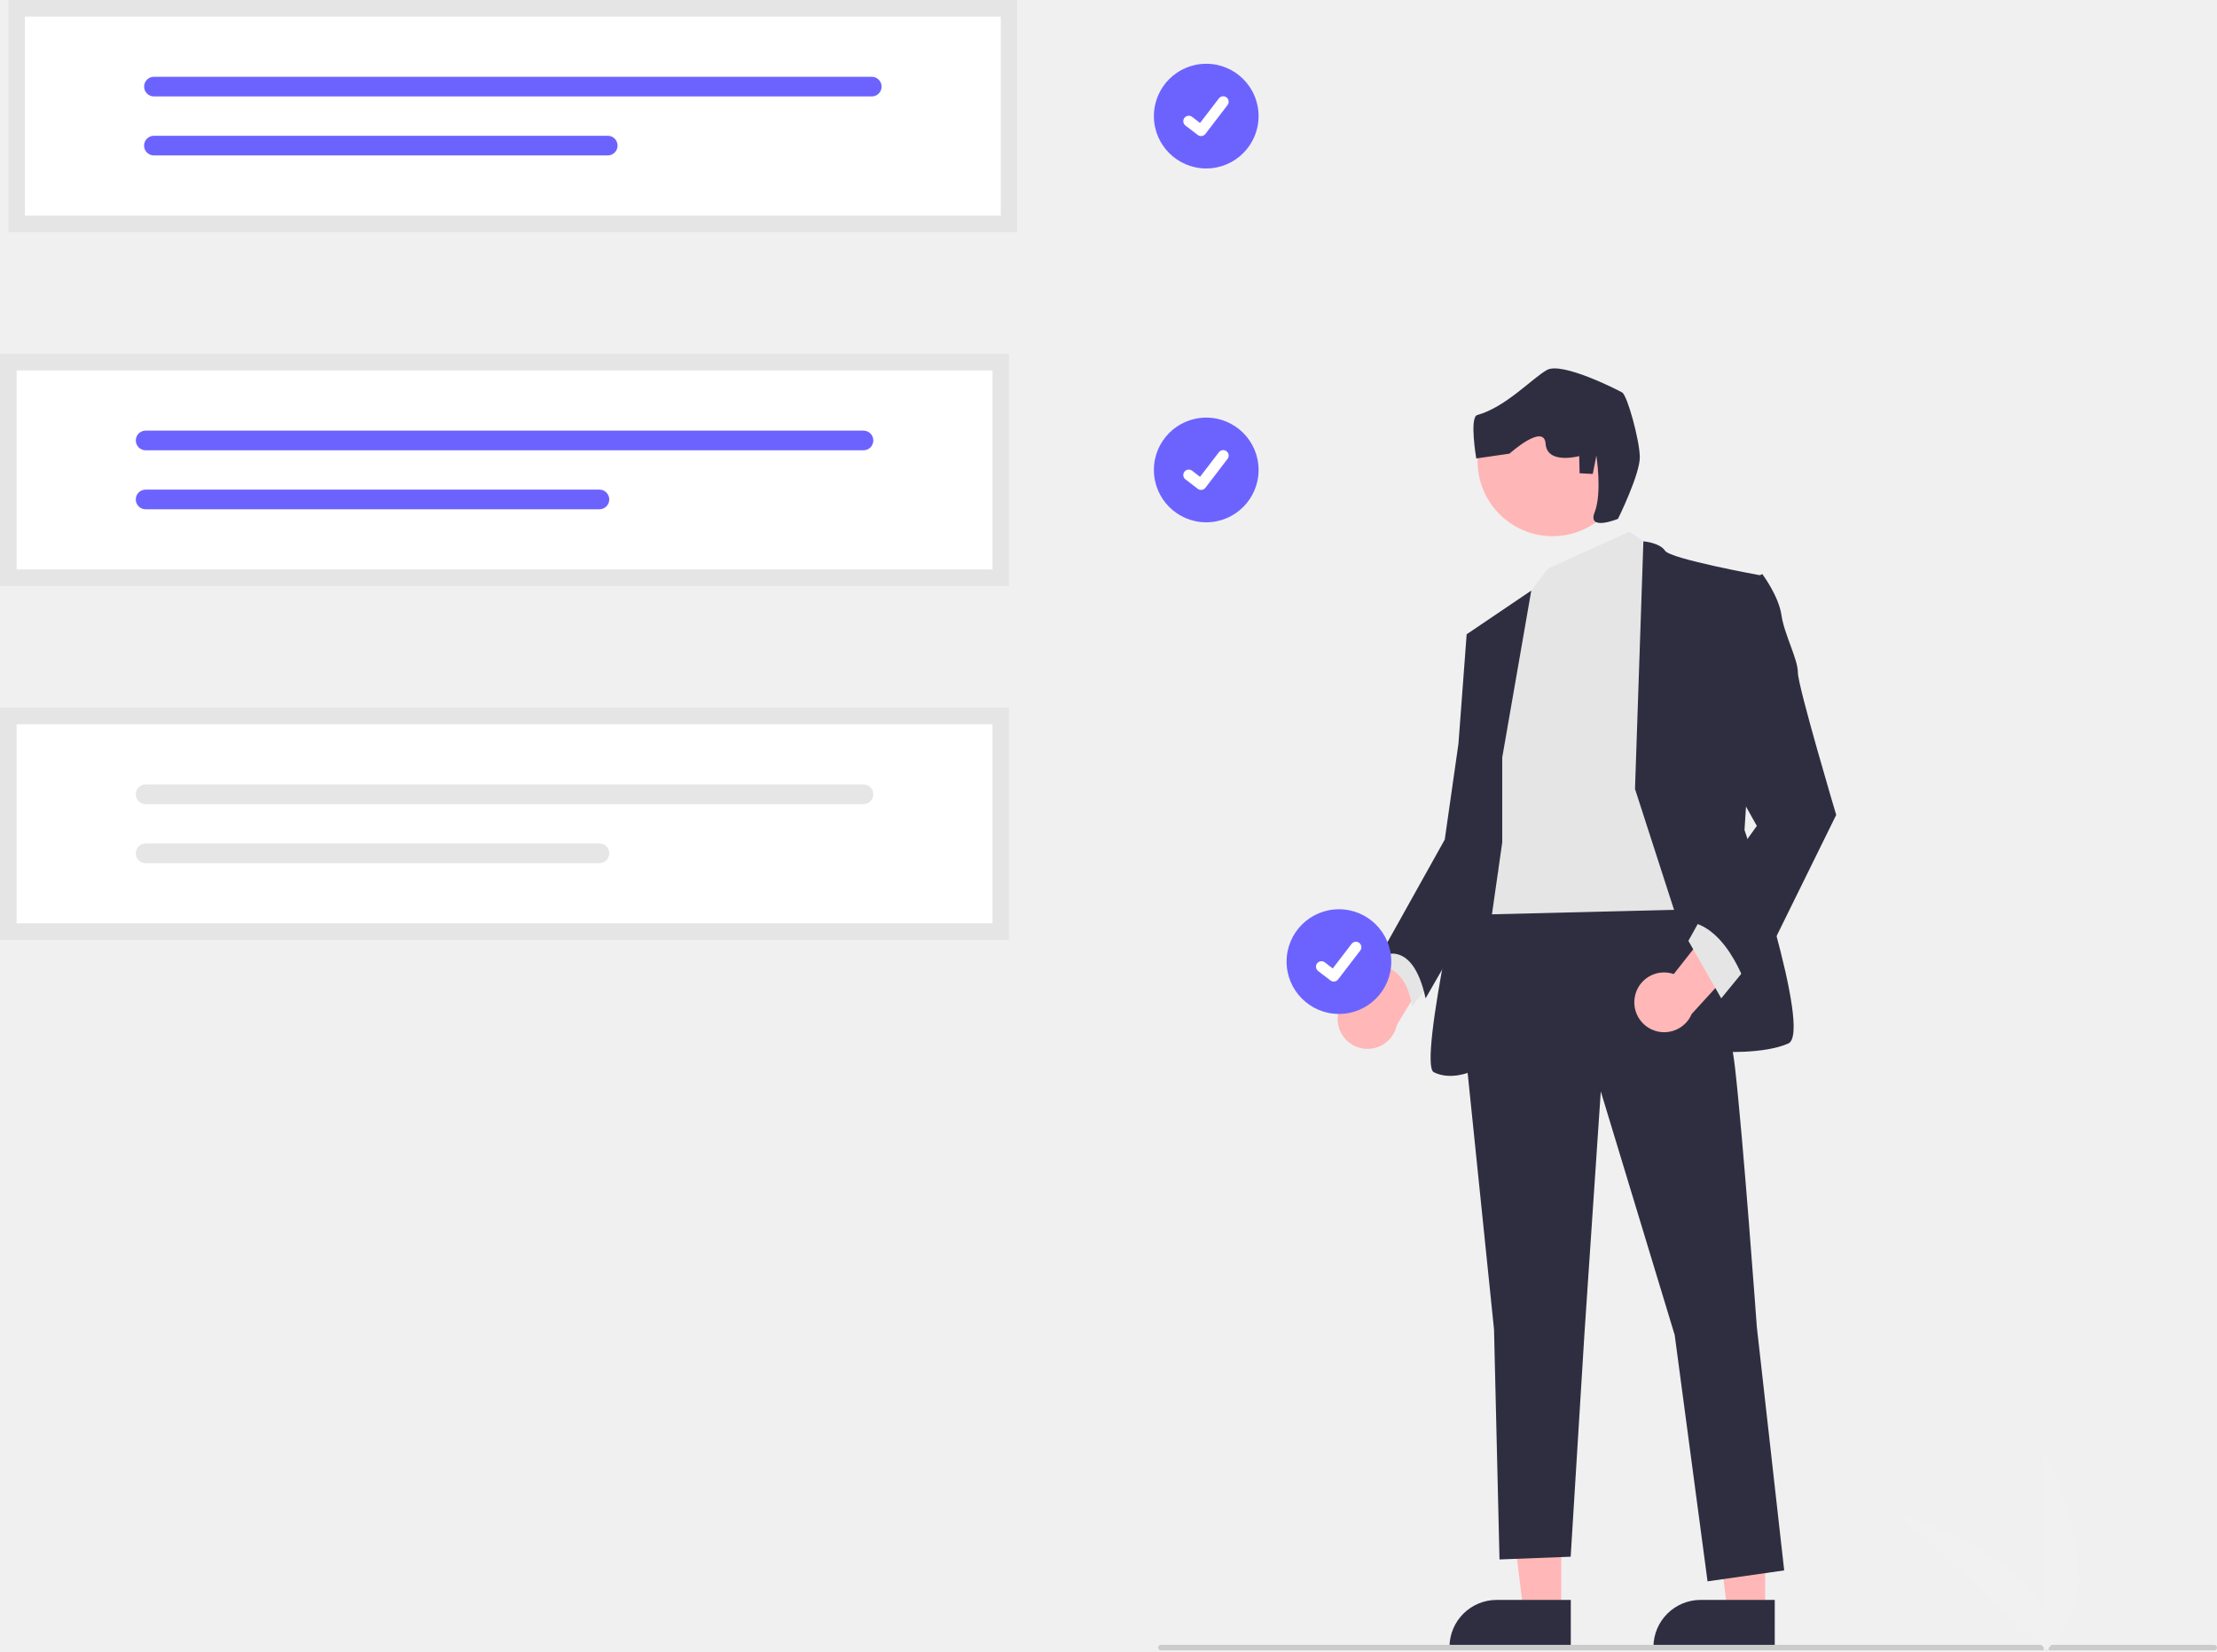
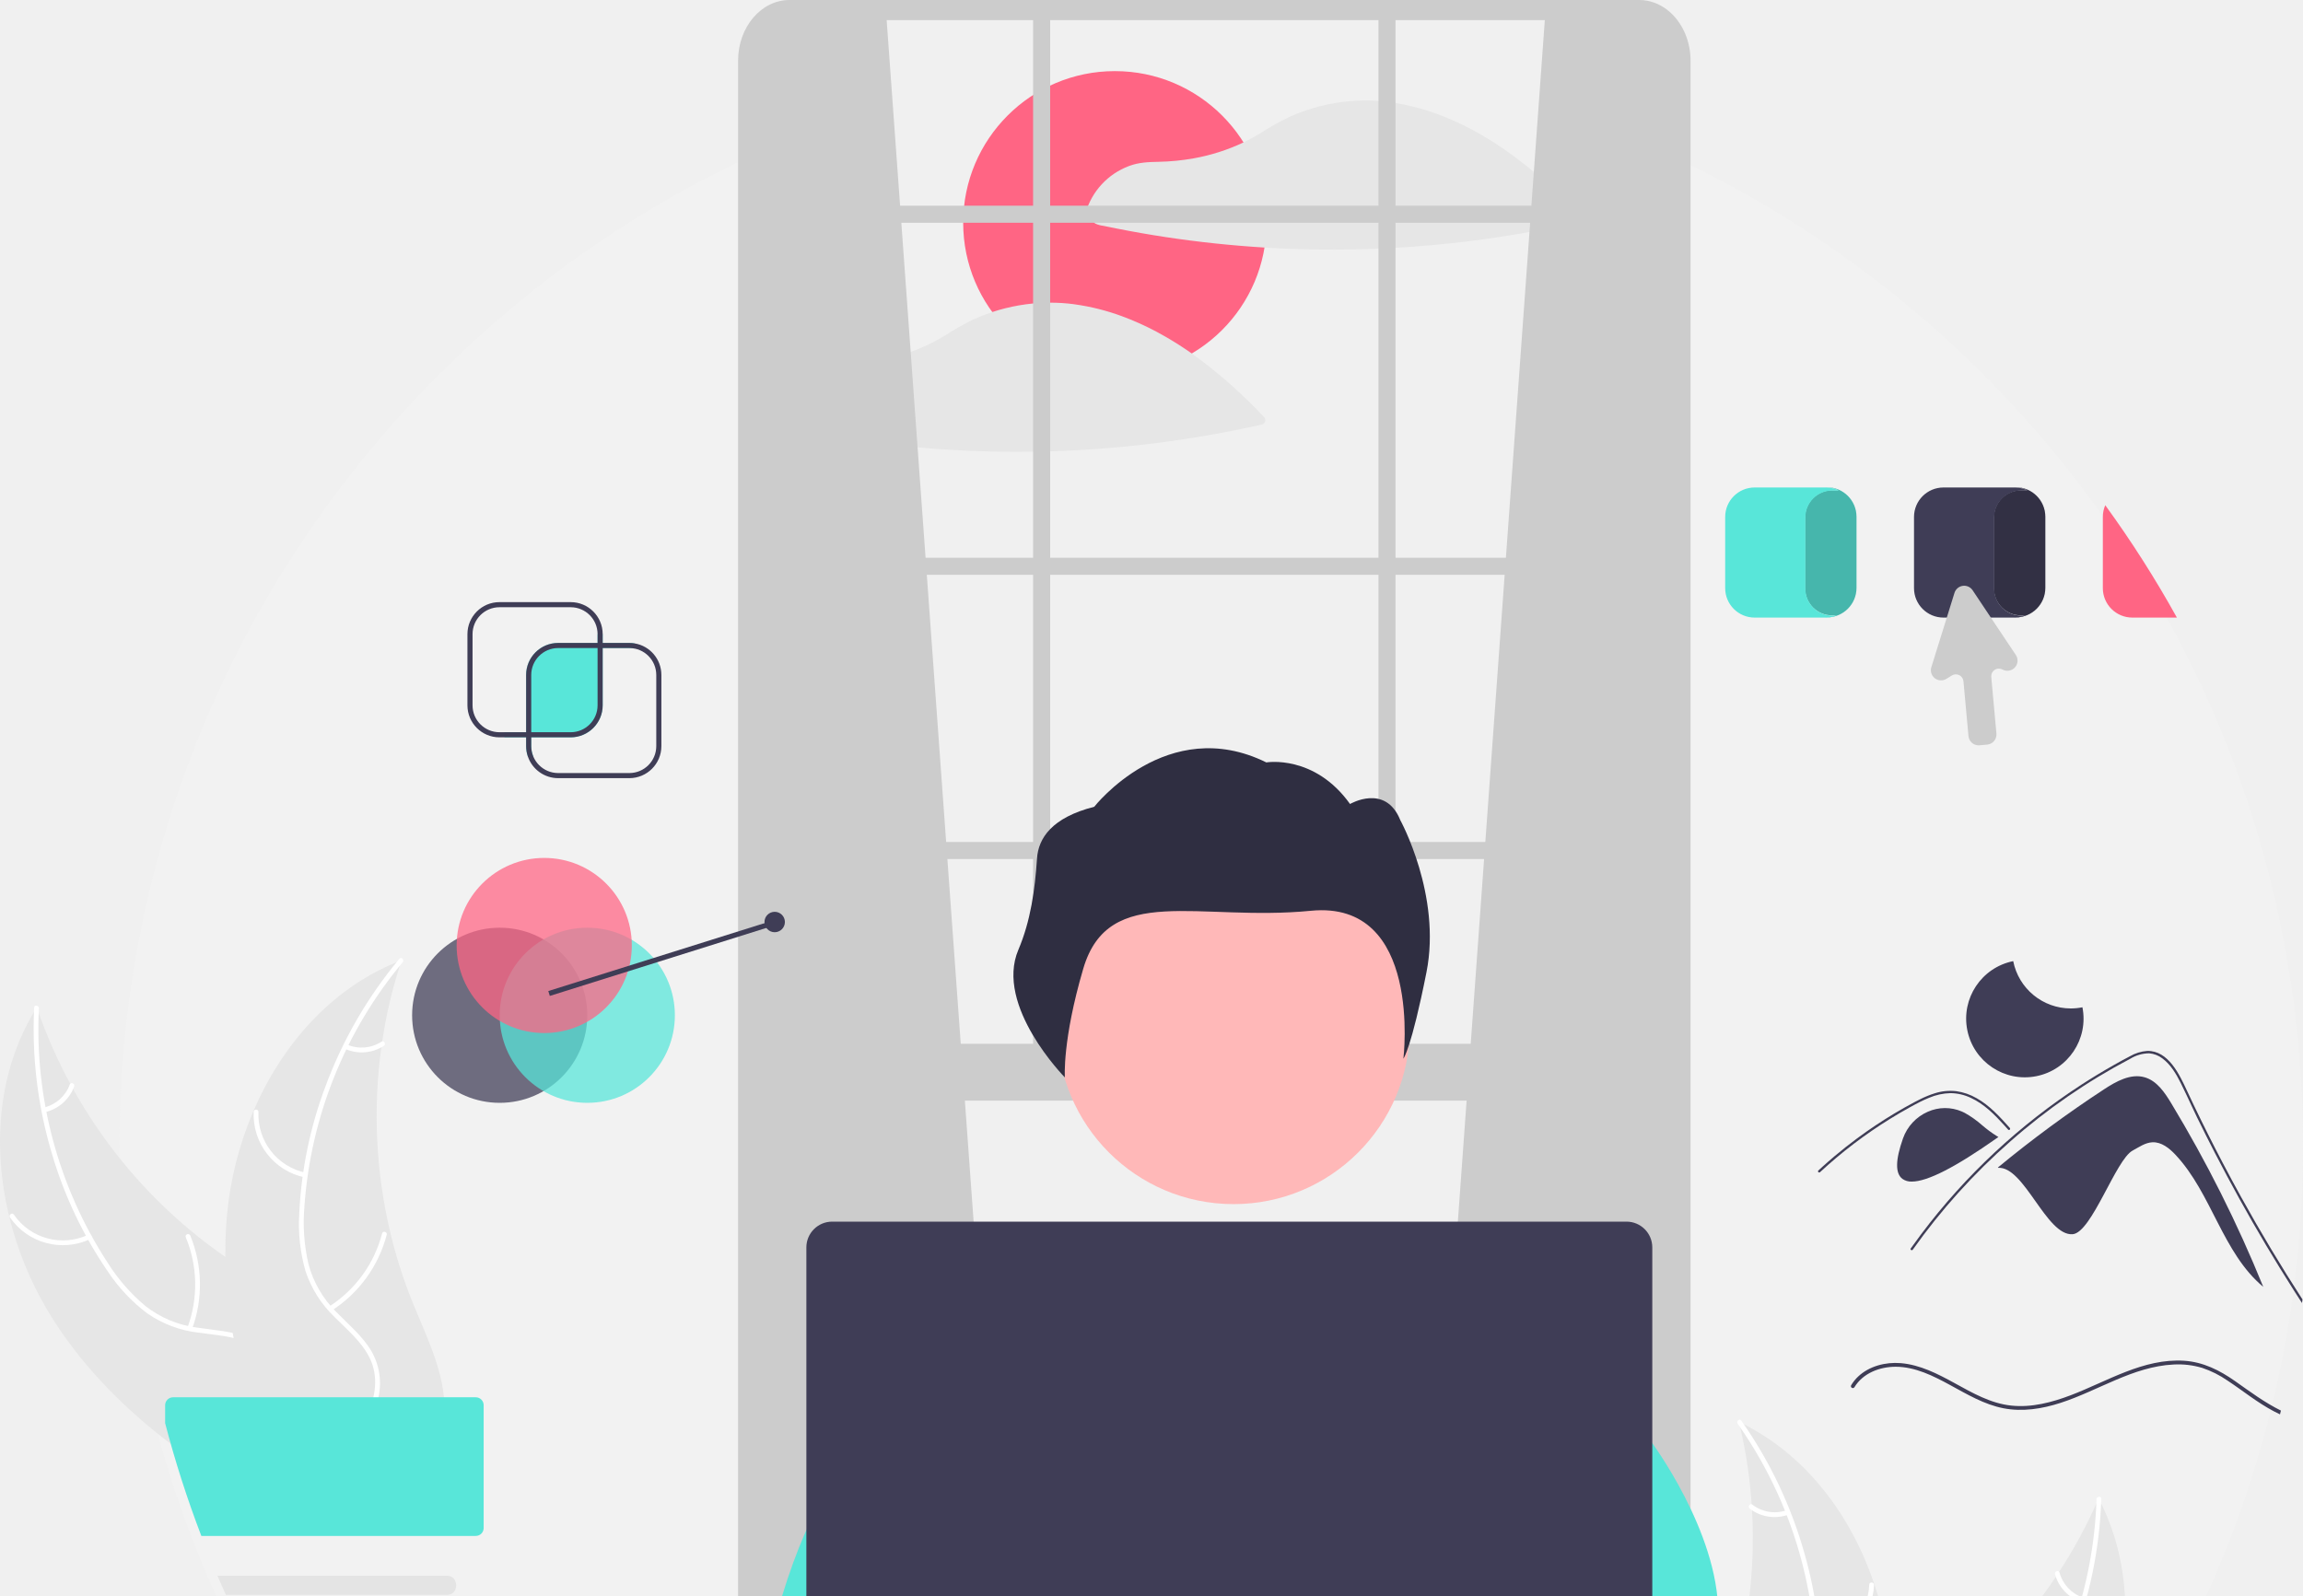
- <svg xmlns="http://www.w3.org/2000/svg" width="801.921" height="597.457" viewBox="0 0 801.921 597.457">
-   <circle id="b" cx="436.314" cy="42" r="18.934" fill="#6c63ff" />
-   <path id="c-231" d="M434.438,49.223c-.426,.001-.841-.137-1.181-.393l-.021-.016-4.45-3.404c-.867-.664-1.031-1.906-.366-2.772,.664-.867,1.906-1.031,2.772-.366h0l2.882,2.21,6.811-8.885c.664-.866,1.905-1.03,2.771-.366l0,0,.001,0-.042,.059,.043-.059c.865,.665,1.029,1.905,.366,2.772l-8.011,10.447c-.376,.488-.957,.773-1.573,.771l-.002,.002Z" fill="#fff" />
-   <circle id="d" cx="436.314" cy="170" r="18.934" fill="#6c63ff" />
-   <path id="e-232" d="M434.438,177.223c-.426,.001-.841-.137-1.181-.393l-.021-.016-4.45-3.404c-.867-.664-1.031-1.906-.366-2.772s1.906-1.031,2.772-.366l2.882,2.21,6.811-8.885c.664-.866,1.905-1.03,2.771-.366l0,0,.001,0-.042,.059,.043-.059c.865,.665,1.029,1.905,.366,2.772l-8.011,10.447c-.376,.488-.957,.773-1.573,.771l-.002,.002Z" fill="#fff" />
-   <path d="M483.864,368.959c-.232-5.93,4.387-10.926,10.317-11.158,.632-.025,1.266,.006,1.892,.093l17.341-34.022,9.799,17.256-17.97,29.663c-1.206,5.844-6.921,9.603-12.765,8.397-4.89-1.009-8.451-5.238-8.614-10.228l0-0Z" fill="#ffb7b7" />
-   <polygon points="564.71 583.194 551.101 583.193 544.627 530.702 564.712 530.703 564.71 583.194" fill="#ffb7b7" />
-   <path d="M568.18,596.385l-43.88-.002v-.555c.001-9.432,7.647-17.079,17.08-17.079h.001l26.801,.001-.001,17.635Z" fill="#2f2e41" />
-   <polygon points="638.483 583.194 624.874 583.193 618.4 530.702 638.485 530.703 638.483 583.194" fill="#ffb7b7" />
-   <path d="M641.953,596.385l-43.88-.002v-.555c.001-9.432,7.647-17.079,17.08-17.079h.001l26.801,.001-.001,17.635Z" fill="#2f2e41" />
-   <path d="M504.767,339.349l-5.941,9.902s9.901,0,11.882,14.852l7.921-9.901-13.862-14.852Z" fill="#e5e5e5" />
-   <path d="M608.732,318.556s15.842,41.586,18.813,67.33c2.97,25.744,7.921,94.064,7.921,94.064l9.902,88.123-27.724,3.961-11.882-89.113-26.734-88.123-5.941,88.123-4.951,80.202-25.744,.99-1.98-83.173-10.892-105.946,5.941-50.498,73.271-5.941Z" fill="#2f2e41" />
-   <polygon points="589.424 192.312 599.326 199.242 612.198 328.952 531.996 330.932 542.888 240.829 552.789 215.085 559.936 205.636 589.424 192.312" fill="#e5e5e5" />
-   <path d="M591.405,285.386l3.03-89.567s5.882,.453,7.862,3.424,34.655,8.911,34.655,8.911l-5.941,92.084s24.754,73.271,15.842,77.232-24.754,2.97-24.754,2.97l-30.695-95.054Z" fill="#2f2e41" />
-   <path d="M543.383,273.999l10.504-60.365-23.376,15.808,5.941,43.567-4.951,29.704s-18.813,82.182-12.872,85.153,12.872,0,12.872,0l11.882-83.173v-30.695Z" fill="#2f2e41" />
-   <path d="M537.442,227.462l-6.931,1.98-2.97,39.606-4.951,34.655-23.764,42.576s11.882-7.921,16.833,14.852l26.171-45.564-4.387-88.106Z" fill="#2f2e41" />
-   <path d="M591.299,360.839c.923-5.862,6.424-9.866,12.287-8.943,.625,.098,1.24,.252,1.838,.459l23.616-30.009,6.262,18.83-23.386,25.61c-2.318,5.498-8.654,8.077-14.152,5.759-4.601-1.939-7.273-6.779-6.465-11.705Z" fill="#ffb7b7" />
-   <polygon points="631.506 350.24 622.595 361.132 610.713 340.339 615.663 331.428 631.506 350.24" fill="#e5e5e5" />
-   <path d="M629.526,211.619l7.921-3.961s5.941,7.921,6.931,14.852,5.941,15.842,5.941,20.793,13.862,51.488,13.862,51.488l-31.685,64.36s-6.931-23.764-21.783-25.744l24.754-34.655-13.862-24.754,7.921-62.379Z" fill="#2f2e41" />
-   <path d="M800.921,596.996H419.921c-.552,0-1-.448-1-1s.448-1,1-1h381c.552,0,1,.448,1,1s-.448,1-1,1Z" fill="#cbcbcb" />
-   <path d="M365,212H0v-84H365v84Z" fill="#fff" />
-   <path d="M52.678,155.774c-1.964,0-3.556,1.592-3.556,3.556s1.592,3.556,3.556,3.556H312.337c1.964,0,3.556-1.592,3.556-3.556s-1.592-3.556-3.556-3.556H52.678Z" fill="#6c63ff" />
-   <path d="M52.678,177.113c-1.964-.004-3.56,1.585-3.564,3.549-.004,1.964,1.585,3.56,3.549,3.564H216.822c1.964,0,3.556-1.592,3.556-3.556s-1.592-3.556-3.556-3.556H52.678Z" fill="#6c63ff" />
-   <path d="M365,212H0v-84H365v84ZM6,206H359v-72H6v72Z" fill="#e5e5e5" />
-   <path d="M365,340H0v-84H365v84Z" fill="#fff" />
-   <path d="M52.678,283.774c-1.964,0-3.556,1.592-3.556,3.556s1.592,3.556,3.556,3.556H312.337c1.964,0,3.556-1.592,3.556-3.556s-1.592-3.556-3.556-3.556H52.678Z" fill="#e6e6e6" />
-   <path d="M52.678,305.113c-1.964-.004-3.56,1.585-3.564,3.549-.004,1.964,1.585,3.56,3.549,3.564H216.822c1.964,0,3.556-1.592,3.556-3.556s-1.592-3.556-3.556-3.556H52.678Z" fill="#e6e6e6" />
-   <path d="M365,340H0v-84H365v84ZM6,334H359v-72H6v72Z" fill="#e5e5e5" />
-   <path d="M368,84H3V0H368V84Z" fill="#fff" />
-   <path d="M55.678,27.774c-1.964,.004-3.554,1.599-3.55,3.563,.004,1.959,1.591,3.546,3.55,3.55H315.337c1.964-.004,3.554-1.599,3.55-3.563-.004-1.959-1.591-3.546-3.55-3.55H55.678Z" fill="#6c63ff" />
-   <path d="M55.678,49.113c-1.964-.004-3.56,1.585-3.564,3.549s1.585,3.56,3.549,3.564H219.822c1.964,.004,3.559-1.586,3.563-3.55,.004-1.964-1.586-3.559-3.55-3.563-.004-0-.009-0-.013,0H55.678Z" fill="#6c63ff" />
-   <path d="M368,84H3V0H368V84ZM9,78H362V6H9V78Z" fill="#e5e5e5" />
-   <path d="M739.248,597.457v-72.34s28.192,51.286,0,72.34Z" fill="#f1f1f1" />
-   <path d="M740.99,597.445l-53.29-48.921s56.845,13.916,53.29,48.921Z" fill="#f1f1f1" />
-   <circle id="f" cx="484.314" cy="347.846" r="18.934" fill="#6c63ff" />
-   <path id="g-233" d="M482.438,355.068c-.426,.001-.841-.137-1.181-.393l-.021-.016-4.45-3.404c-.867-.664-1.031-1.906-.366-2.772,.664-.867,1.906-1.031,2.772-.366h0l2.882,2.21,6.811-8.885c.664-.866,1.905-1.03,2.771-.366h0l.001,0-.042,.059,.043-.059c.865,.665,1.029,1.905,.366,2.772l-8.011,10.447c-.376,.488-.957,.773-1.573,.771l-.002,.002Z" fill="#fff" />
-   <circle cx="561.587" cy="166.85" r="27.103" fill="#ffb6b6" />
-   <path d="M585.262,187.674s8.027-16.258,7.884-22.464c-.143-6.207-4.529-22.178-6.38-23.232s-21.81-11.187-27.219-8.14-14.928,13.468-25.195,16.288c-2.904,.797-.369,15.716-.369,15.716l12.014-1.738s12.526-11.247,13.068-3.589c.542,7.659,12.157,4.469,12.157,4.469l.143,6.207,4.755,.256,1.309-6.605s2.137,13.466-.624,20.471,8.456,2.362,8.456,2.362Z" fill="#2f2e41" />
+ <svg xmlns="http://www.w3.org/2000/svg" data-name="Layer 1" width="804.473" height="557.347" viewBox="0 0 804.473 557.347">
+   <path d="M954.619,274.869a380.704,380.704,0,0,0-25.021-39.265q-9.6-13.224-20.288-25.565h-.018a383.418,383.418,0,0,0-41.94-41.512q-4.613-3.918-9.351-7.675a380.926,380.926,0,0,0-93.882-54.857l.299,49.327L767.65,717.625H487.686L471.941,156.384l1.173-48.539C335.856,165.572,239.481,301.3,239.481,459.546a381.687,381.687,0,0,0,12.399,96.795,375.139,375.139,0,0,0,12.649,39.408q2.674,7.02,5.642,13.914c.954,2.237,1.925,4.457,2.933,6.668,1.292,2.888,2.638,5.767,4.02,8.611q1.604,3.356,3.298,6.668,2.179,4.346,4.502,8.62c1.194,2.237,2.425,4.457,3.672,6.667a382.934,382.934,0,0,0,76.151,95.244q12.956,11.753,26.964,22.285a381.449,381.449,0,0,0,458.295,0q7.621-5.723,14.931-11.829,4.854-4.038,9.547-8.227c.829-.74,1.658-1.48,2.478-2.228a382.978,382.978,0,0,0,71.364-87.008,374.258,374.258,0,0,0,19.325-36.689q2.286-4.974,4.43-10.037a376.132,376.132,0,0,0,16.562-47.591q1.03-3.757,1.988-7.541v-.009c.107-.437.223-.883.33-1.319.66-2.656,1.293-5.33,1.899-8.005v-.009q2.942-12.93,4.965-26.171c.169-1.132.339-2.264.499-3.396.062-.41.125-.82.169-1.23v-.009q1.444-10.229,2.344-20.609,1.391-16.299,1.399-32.972A379.627,379.627,0,0,0,954.619,274.869Z" transform="translate(-197.7636 -59.07674)" fill="#f2f2f2" />
+   <path d="M917.165,689.762c22.573-30.501,31.255-73.463,13.695-107.101a174.83,174.83,0,0,1-82.773,86.927c-14.289,7.006-30.912,13.31-37.526,27.784-4.116,9.006-3.332,19.641-.024,28.974,3.309,9.333,8.936,17.638,14.503,25.827l.293,2.454C860.387,740.094,894.592,720.263,917.165,689.762Z" transform="translate(-197.7636 -59.07674)" fill="#e6e6e6" />
+   <path d="M930.112,582.931a149.432,149.432,0,0,1-31.086,86.525,64.35,64.35,0,0,1-14.424,14.088,36.908,36.908,0,0,1-18.452,6.069c-6.131.439-12.453.179-18.371,2.101a22.599,22.599,0,0,0-13.521,12.6c-3.276,7.232-3.759,15.209-3.959,23.027-.223,8.68-.317,17.699-4.411,25.59-.496.956,1.016,1.67,1.512.715,7.123-13.728,2.498-29.782,6.743-44.214,1.981-6.734,6.003-12.912,12.726-15.61,5.879-2.36,12.399-2.097,18.61-2.488a39.384,39.384,0,0,0,18.263-5.261,59.491,59.491,0,0,0,14.912-13.482,144.976,144.976,0,0,0,22.711-39.209,152.082,152.082,0,0,0,10.413-50.596c.034-1.073-1.632-.921-1.666.145Z" transform="translate(-197.7636 -59.07674)" fill="#fff" />
+   <path d="M905.678,661.815a22.42,22.42,0,0,0,28.554-5.242c.678-.836-.589-1.928-1.268-1.092a20.76,20.76,0,0,1-26.571,4.822c-.93-.542-1.64.973-.715,1.512Z" transform="translate(-197.7636 -59.07674)" fill="#fff" />
+   <path d="M869.288,689.799a43.212,43.212,0,0,1,3.185-31.33c.493-.958-1.02-1.672-1.512-.715a44.947,44.947,0,0,0-3.248,32.609c.292,1.038,1.865.469,1.575-.563Z" transform="translate(-197.7636 -59.07674)" fill="#fff" />
+   <path d="M925.48,617.311a12.691,12.691,0,0,1-8.289-8.735c-.279-1.041-1.852-.471-1.575.563a14.221,14.221,0,0,0,9.149,9.683.864.864,0,0,0,1.113-.398.84.84,0,0,0-.398-1.113Z" transform="translate(-197.7636 -59.07674)" fill="#fff" />
+   <path d="M805.205,555.891c.156.655.311,1.31.458,1.976a167.127,167.127,0,0,1,3.973,26.818c.057.698.105,1.405.142,2.103a176.19,176.19,0,0,1-8.405,64.321,171.102,171.102,0,0,1-9.933,24.025c-5.408,10.696-12.123,21.862-13.637,33.381a29.352,29.352,0,0,0-.29,3.621l44.805,42.658c.15.046.292.102.443.149l1.711,1.785c.23-.385.46-.79.69-1.175.134-.223.259-.455.393-.678.086-.152.172-.304.259-.436.029-.05.057-.101.077-.141.087-.132.153-.264.23-.385q1.939-3.387,3.836-6.813c.01-.01.01-.01.009-.03,9.595-17.428,17.82-35.81,22.993-54.855.155-.573.321-1.156.456-1.748a163.269,163.269,0,0,0,4.717-26.223,144.339,144.339,0,0,0,.62-14.591,120.027,120.027,0,0,0-6.239-37.006c-7.992-23.785-23.502-44.749-45.61-55.917C806.336,556.443,805.78,556.167,805.205,555.891Z" transform="translate(-197.7636 -59.07674)" fill="#e6e6e6" />
+   <path d="M804.764,556.556a149.432,149.432,0,0,1,27.274,87.801,64.351,64.351,0,0,1-3.034,19.933,36.908,36.908,0,0,1-11.079,15.955c-4.631,4.042-9.836,7.64-13.403,12.738a22.599,22.599,0,0,0-3.209,18.201c1.738,7.746,6.156,14.406,10.702,20.769,5.048,7.065,10.403,14.323,11.885,23.088.18,1.062,1.817.721,1.638-.339-2.578-15.25-15.936-25.283-21.236-39.362-2.473-6.569-2.981-13.924.762-20.126,3.273-5.424,8.637-9.139,13.361-13.191a39.384,39.384,0,0,0,11.415-15.197,59.491,59.491,0,0,0,3.79-19.742,144.976,144.976,0,0,0-5.473-44.98,152.082,152.082,0,0,0-22.148-46.667c-.619-.877-1.858.248-1.243,1.119Z" transform="translate(-197.7636 -59.07674)" fill="#fff" />
+   <path d="M832.749,634.251a22.42,22.42,0,0,0,19.643-21.377c.038-1.075-1.631-1.185-1.669-.108a20.76,20.76,0,0,1-18.313,19.847c-1.069.127-.723,1.764.339,1.638Z" transform="translate(-197.7636 -59.07674)" fill="#fff" />
+   <path d="M820.542,678.504a43.212,43.212,0,0,1-16.32-26.933c-.183-1.061-1.821-.721-1.638.339a44.947,44.947,0,0,0,17.039,27.992c.858.653,1.772-.749.918-1.398Z" transform="translate(-197.7636 -59.07674)" fill="#fff" />
+   <path d="M821.765,586.795a12.691,12.691,0,0,1-11.877-1.984c-.85-.663-1.762.739-.918,1.398a14.221,14.221,0,0,0,13.135,2.224.864.864,0,0,0,.649-.988.84.84,0,0,0-.988-.649Z" transform="translate(-197.7636 -59.07674)" fill="#fff" />
+   <path d="M215.568,518.935c-20.02-32.234-25.181-75.76-4.946-107.86a174.83,174.83,0,0,0,75.435,93.366c13.673,8.144,29.728,15.778,35.144,30.742,3.37,9.311,1.725,19.847-2.331,28.88-4.056,9.033-10.34,16.853-16.554,24.562l-.492,2.423C268.068,573.715,235.588,551.169,215.568,518.935Z" transform="translate(-197.7636 -59.07674)" fill="#e6e6e6" />
+   <path d="M211.346,411.405a149.432,149.432,0,0,0,23.951,88.765,64.351,64.351,0,0,0,13.231,15.214,36.908,36.908,0,0,0,17.898,7.548c6.075.936,12.397,1.19,18.139,3.587a22.599,22.599,0,0,1,12.452,13.657c2.678,7.474,2.51,15.464,2.075,23.272-.483,8.669-1.123,17.667,2.317,25.864.417.993-1.149,1.582-1.565.59-5.984-14.262-.069-29.886-3.128-44.615-1.427-6.873-4.934-13.357-11.415-16.593-5.668-2.83-12.187-3.097-18.346-3.992a39.384,39.384,0,0,1-17.775-6.728,59.491,59.491,0,0,1-13.767-14.649,144.976,144.976,0,0,1-19.449-40.925,152.082,152.082,0,0,1-6.267-51.275c.053-1.072,1.702-.785,1.649.28Z" transform="translate(-197.7636 -59.07674)" fill="#fff" />
+   <path d="M229.288,492.014a22.42,22.42,0,0,1-28.033-7.545c-.608-.888.744-1.874,1.352-.985a20.76,20.76,0,0,0,26.091,6.965c.971-.464,1.555,1.103.59,1.565Z" transform="translate(-197.7636 -59.07674)" fill="#fff" />
+   <path d="M263.284,522.863a43.212,43.212,0,0,0-.628-31.485c-.413-.995,1.152-1.583,1.565-.59a44.947,44.947,0,0,1,.587,32.765c-.376,1.011-1.897.316-1.524-.689Z" transform="translate(-197.7636 -59.07674)" fill="#fff" />
+   <path d="M213.169,446.048a12.691,12.691,0,0,0,8.972-8.032c.363-1.015,1.884-.319,1.524.689a14.221,14.221,0,0,1-9.905,8.908.864.864,0,0,1-1.077-.487.84.84,0,0,1,.487-1.077Z" transform="translate(-197.7636 -59.07674)" fill="#fff" />
+   <path d="M338.037,394.606c-.208.64-.417,1.28-.617,1.932a167.128,167.128,0,0,0-6.139,26.406c-.114.691-.218,1.392-.312,2.085a176.19,176.19,0,0,0,3.15,64.791,171.101,171.101,0,0,0,7.948,24.753c4.521,11.1,10.306,22.775,10.879,34.378a29.352,29.352,0,0,1-.005,3.633l-48.124,38.876c-.154.033-.299.078-.453.112l-1.85,1.64c-.198-.403-.394-.825-.592-1.227-.116-.233-.221-.475-.336-.708-.074-.158-.147-.317-.223-.455-.025-.053-.049-.106-.065-.147-.076-.139-.131-.275-.198-.403q-1.657-3.533-3.27-7.102c-.009-.011-.009-.011-.007-.031-8.147-18.15-14.851-37.139-18.459-56.543-.108-.584-.226-1.178-.313-1.78a163.271,163.271,0,0,1-2.571-26.52,144.342,144.342,0,0,1,.568-14.593,120.027,120.027,0,0,1,9.226-36.376c9.898-23.057,27.061-42.691,50.004-52.025C336.864,395.064,337.441,394.833,338.037,394.606Z" transform="translate(-197.7636 -59.07674)" fill="#e6e6e6" />
+   <path d="M338.422,395.304a149.432,149.432,0,0,0-34.319,85.294,64.351,64.351,0,0,0,1.405,20.113,36.908,36.908,0,0,0,9.746,16.803c4.287,4.405,9.182,8.414,12.324,13.785a22.599,22.599,0,0,1,1.72,18.402c-2.362,7.58-7.306,13.858-12.355,19.831-5.606,6.631-11.533,13.43-13.722,22.045-.265,1.044-1.87.571-1.605-.471,3.809-14.99,17.938-23.904,24.364-37.506,2.998-6.347,4.103-13.635.876-20.121-2.822-5.672-7.866-9.811-12.245-14.233a39.384,39.384,0,0,1-10.142-16.074,59.491,59.491,0,0,1-2.173-19.985,144.976,144.976,0,0,1,9.111-44.386,152.082,152.082,0,0,1,25.867-44.713c.688-.824,1.831.398,1.148,1.217Z" transform="translate(-197.7636 -59.07674)" fill="#fff" />
+   <path d="M304.215,470.468a22.42,22.42,0,0,1-17.841-22.902.837.837,0,0,1,1.673.028,20.76,20.76,0,0,0,16.639,21.27c1.055.214.578,1.817-.471,1.605Z" transform="translate(-197.7636 -59.07674)" fill="#fff" />
+   <path d="M312.786,515.567a43.212,43.212,0,0,0,18.455-25.518c.269-1.043,1.873-.571,1.605.471a44.947,44.947,0,0,1-19.258,26.514c-.908.581-1.705-.89-.802-1.468Z" transform="translate(-197.7636 -59.07674)" fill="#fff" />
+   <path d="M319.021,424.062a12.691,12.691,0,0,0,11.999-1.012c.901-.592,1.696.88.802,1.468a14.221,14.221,0,0,1-13.272,1.149.864.864,0,0,1-.567-1.038.84.84,0,0,1,1.038-.567Z" transform="translate(-197.7636 -59.07674)" fill="#fff" />
+   <circle cx="389.439" cy="77.833" r="52.985" fill="#ff6584" />
+   <path d="M749.432,134.145a194.727,194.727,0,0,0-15.1-14.333c-10.322-8.753-21.75-16.196-34.488-20.885A79.528,79.528,0,0,0,685.048,95.031c-.606-.098-1.203-.196-1.81-.276a.669.669,0,0,0-.134,0,1.609,1.609,0,0,0-.285-.053c-1.239-.16-2.478-.285-3.726-.374a64.567,64.567,0,0,0-20.003,1.801,66.52,66.52,0,0,0-11.053,3.851,98.948,98.948,0,0,0-10.367,5.874,62.285,62.285,0,0,1-5.527,2.986,68.931,68.931,0,0,1-17.382,5.562,78.041,78.041,0,0,1-12.301,1.212c-3.583.071-6.962.196-10.358,1.489a24.822,24.822,0,0,0-15.127,16.384,1.597,1.597,0,0,0,.713,1.756c.918.66,1.809,1.408,2.781,1.997a8.727,8.727,0,0,0,2.71.74q2.3.481,4.608.936,8.49,1.685,17.052,2.986,17.221,2.607,34.639,3.672a1.729,1.729,0,0,0,.214.018,389.854,389.854,0,0,0,39.399.383c1.988-.08,3.967-.178,5.954-.294q12.421-.695,24.78-2.193,11.432-1.391,22.775-3.45,8.103-1.471,16.143-3.28A1.579,1.579,0,0,0,749.432,134.145Z" transform="translate(-197.7636 -59.07674)" fill="#e6e6e6" />
+   <path d="M639.302,204.796a173.068,173.068,0,0,0-25.235-22.213c-3.022-2.121-6.133-4.118-9.333-5.946a98.906,98.906,0,0,0-12.194-5.963c-.936-.383-1.881-.749-2.826-1.096a78.986,78.986,0,0,0-16.606-4.172c-.045-.009-.089,0-.134-.009-.089-.018-.187-.036-.276-.053a61.346,61.346,0,0,0-8.29-.508c-1.988,0-3.984.107-5.963.303a65.946,65.946,0,0,0-9.484,1.64c-1.542.383-3.075.829-4.582,1.337a65.441,65.441,0,0,0-6.463,2.514c-.036.018-.062.027-.098.045a96.29,96.29,0,0,0-10.269,5.83c-.071.045-.152.089-.223.134a64.774,64.774,0,0,1-11.838,5.544,72.094,72.094,0,0,1-10.857,2.87,76.88,76.88,0,0,1-12.301,1.203c-3.583.071-6.962.196-10.349,1.498a24.835,24.835,0,0,0-15.136,16.384,1.607,1.607,0,0,0,.713,1.756c.918.66,1.818,1.399,2.781,1.988a8.553,8.553,0,0,0,2.71.74c1.533.321,3.066.642,4.608.945q8.49,1.685,17.061,2.977,11.753,1.778,23.604,2.844,5.616.521,11.24.856,14.427.869,28.881.677,2.982-.04,5.963-.134,17.703-.521,35.299-2.656a388.256,388.256,0,0,0,38.909-6.73A1.572,1.572,0,0,0,639.302,204.796Z" transform="translate(-197.7636 -59.07674)" fill="#e6e6e6" />
+   <path d="M507.232,62.595l46.679,645.056L460.553,715.937V70.801C471.677,62.112,487.646,60.752,507.232,62.595Z" transform="translate(-197.7636 -59.07674)" fill="#ccc" />
+   <path d="M737.647,62.595,690.968,707.651l93.358,8.286V70.801C773.201,62.112,757.232,60.752,737.647,62.595Z" transform="translate(-197.7636 -59.07674)" fill="#ccc" />
+   <path d="M786.522,71.083c-2.897-7.103-9.056-12.006-16.179-12.006H473.54c-9.903,0-17.952,9.502-17.952,21.193V721.402a22.909,22.909,0,0,0,6.186,15.994,17.009,17.009,0,0,0,7.773,4.662,14.837,14.837,0,0,0,3.993.537H770.344a14.837,14.837,0,0,0,3.993-.537c7.987-2.147,13.959-10.586,13.959-20.656V80.269A24.342,24.342,0,0,0,786.522,71.083Zm-4.181,650.319c0,7.808-5.384,14.163-11.998,14.163H473.54c-5.482,0-10.126-4.367-11.543-10.312a16.451,16.451,0,0,1-.455-3.851V80.269c0-7.808,5.384-14.153,11.998-14.153H770.344a10.179,10.179,0,0,1,3.566.642c4.876,1.789,8.432,7.166,8.432,13.511Z" transform="translate(-197.7636 -59.07674)" fill="#ccc" />
+   <rect x="260.803" y="194.882" width="326.752" height="5.959" fill="#ccc" />
+   <rect x="260.803" y="71.872" width="326.752" height="5.959" fill="#ccc" />
+   <rect x="260.803" y="294.199" width="326.752" height="5.959" fill="#ccc" />
+   <rect x="360.878" y="2.674" width="5.959" height="375.944" fill="#ccc" />
+   <rect x="481.521" y="2.674" width="5.959" height="375.944" fill="#ccc" />
+   <path d="M822.561,705.353H431.253a26.844,26.844,0,0,0-26.813,26.813,26.543,26.543,0,0,0,1.934,9.975,26.815,26.815,0,0,0,24.878,16.847H822.561a26.815,26.815,0,0,0,23.14-13.282,25.895,25.895,0,0,0,1.747-3.566,26.543,26.543,0,0,0,1.934-9.975A26.852,26.852,0,0,0,822.561,705.353Z" transform="translate(-197.7636 -59.07674)" fill="#ccc" />
+   <rect x="262.789" y="364.714" width="324.766" height="19.863" fill="#ccc" />
+   <path d="M422.193,358.755h5.959a10.925,10.925,0,0,1,10.925,10.925v0a0,0,0,0,1,0,0h-27.809a0,0,0,0,1,0,0v0A10.925,10.925,0,0,1,422.193,358.755Z" fill="#ccc" />
+   <circle id="b6ad44ff-295b-418b-9346-03b76e49c34f" data-name="ab6171fa-7d69-4734-b81c-8dff60f9761b" cx="430.901" cy="359.185" r="61.548" fill="#ffb8b8" />
+   <path id="e8f77054-5a04-4fda-83df-6cd2e0c3cac3-261" data-name="bf427902-b9bf-4946-b5d7-5c1c7e04535e" d="M560.006,359.053c.465-7.068,5.139-14.301,19.99-18.08,0,0,25.486-32.59,60.118-15.499,0,0,16.79-2.889,29.239,14.531,0,0,12.343-7.28,17.551,5.624,0,0,14.477,26.32,9.147,53.167s-8.058,30.197-8.058,30.197,6.793-55.532-32.335-51.681-70.631-9.91-79.492,20.218c-7.358,25.017-6.431,38.009-6.431,38.009s-24.605-24.956-16.239-44.608C557.776,380.88,559.289,369.953,560.006,359.053Z" transform="translate(-197.7636 -59.07674)" fill="#2f2e41" />
+   <path d="M461.292,754.62H801.73c-2.275-25.969-3.762-125.235-3.762-131.769,0-28.816-23.579-60.263-23.579-60.263l-8.44-4.665-70.482-21.99-18.24-23.693a20.283,20.283,0,0,0-16.245-7.932l-57.619.432a20.344,20.344,0,0,0-13.664,5.415L554.019,543.255l-52.331,24.99-.089-.089-.547.407-7.766,5.593-4.995,3.61s-13.105,15.723-23.579,62.881C463.135,647.739,462.029,739.557,461.292,754.62Z" transform="translate(-197.7636 -59.07674)" fill="#58e6d9" />
+   <path d="M880.527,742.14c-.82.749-1.649,1.489-2.478,2.228q-4.707,4.185-9.547,8.227-7.314,6.097-14.931,11.829H395.277q-13.999-10.509-26.964-22.285Z" transform="translate(-197.7636 -59.07674)" fill="#ccc" />
+   <polygon points="514.774 688.412 346.303 688.412 349.868 671.476 511.208 671.476 514.774 688.412" fill="#2f2e41" />
+   <path d="M864.955,674.395H821.117a6.771,6.771,0,0,0-5.197,2.407,9.829,9.829,0,0,0-1.854-.178,10.398,10.398,0,1,0,0,20.796,10.281,10.281,0,0,0,4.528-1.052l.731,8.985,2.906,35.513a6.483,6.483,0,0,0,.553,1.275,6.834,6.834,0,0,0,5.999,3.566H857.289a6.859,6.859,0,0,0,6.008-3.566,7.029,7.029,0,0,0,.544-1.275l7.666-57.601A6.854,6.854,0,0,0,864.955,674.395Zm-50.889,20.056a7.43,7.43,0,0,1,0-14.859c.134,0,.258.036.392.045a6.806,6.806,0,0,0,.107,3.628l3.138,10.197A7.308,7.308,0,0,1,814.066,694.451Z" transform="translate(-197.7636 -59.07674)" fill="#3f3d56" />
+   <path d="M765.94,485.931H488.435a9.008,9.008,0,0,0-8.994,8.994V682.186a9.003,9.003,0,0,0,8.994,8.994H765.94a9.003,9.003,0,0,0,8.994-8.994V494.925A9.008,9.008,0,0,0,765.94,485.931Z" transform="translate(-197.7636 -59.07674)" fill="#3f3d56" />
+   <path d="M658.439,635.977H593.52a3.464,3.464,0,0,0-3.459,3.467V741.998H661.907V639.444A3.466,3.466,0,0,0,658.439,635.977Zm-32.241,58.27a7.702,7.702,0,0,1-7.666-7.666V674.752a7.666,7.666,0,0,1,15.332,0v11.829a7.702,7.702,0,0,1-7.666,7.666Z" transform="translate(-197.7636 -59.07674)" fill="#2f2e41" />
+   <path d="M589.839,738.717v9.894a1.938,1.938,0,0,0,1.934,1.934h68.422a1.944,1.944,0,0,0,1.934-1.934v-9.894Z" transform="translate(-197.7636 -59.07674)" fill="#3f3d56" />
+   <circle cx="562.275" cy="616.771" r="4.381" fill="#2f2e41" />
+   <path d="M523.466,669.493a1.533,1.533,0,0,0-1.533,1.533v7.889a1.533,1.533,0,0,0,3.066,0v-7.889A1.533,1.533,0,0,0,523.466,669.493Z" transform="translate(-197.7636 -59.07674)" fill="#2f2e41" />
+   <path d="M531.792,669.493a1.533,1.533,0,0,0-1.533,1.533v7.889a1.533,1.533,0,0,0,3.066,0v-7.889A1.533,1.533,0,0,0,531.792,669.493Z" transform="translate(-197.7636 -59.07674)" fill="#2f2e41" />
+   <path d="M540.117,669.493a1.533,1.533,0,0,0-1.533,1.533v7.889a1.533,1.533,0,0,0,3.066,0v-7.889A1.533,1.533,0,0,0,540.117,669.493Z" transform="translate(-197.7636 -59.07674)" fill="#2f2e41" />
+   <path d="M548.443,669.493a1.533,1.533,0,0,0-1.533,1.533v7.889a1.533,1.533,0,0,0,3.066,0v-7.889A1.533,1.533,0,0,0,548.443,669.493Z" transform="translate(-197.7636 -59.07674)" fill="#2f2e41" />
+   <circle cx="357.322" cy="660.779" r="23.176" fill="#ffb8b8" />
+   <circle cx="519.231" cy="665.236" r="23.176" fill="#ffb8b8" />
+   <path d="M956.212,444.572c-2.29-3.788-5.004-7.832-9.254-9.069-4.922-1.432-9.978,1.413-14.266,4.221a415.722,415.722,0,0,0-36.997,27.259l.013.147c9.202-.635,16.84,23.835,26.042,23.2,6.649-.459,15.091-26.084,20.967-29.229,2.23-1.194,4.403-2.788,6.93-2.899,3.139-.138,5.876,2.054,8.027,4.345,12.723,13.548,16.405,34.267,30.679,46.171A452.999,452.999,0,0,0,956.212,444.572Z" transform="translate(-197.7636 -59.07674)" fill="#3f3d56" />
+   <path d="M980.701,477.48q10.068,18.184,21.357,35.646v.009c-.045.41-.107.82-.169,1.23q-1.364-2.086-2.701-4.19-10.135-15.898-19.263-32.402-4.332-7.849-8.45-15.822-3.182-6.177-6.231-12.426c-.579-1.194-1.141-2.389-1.703-3.592-1.319-2.817-2.621-5.651-4.011-8.432-1.587-3.173-3.521-6.489-6.436-8.62a8.781,8.781,0,0,0-4.573-1.765,12.771,12.771,0,0,0-6.623,1.899,213.146,213.146,0,0,0-41.922,28.907,218.446,218.446,0,0,0-34.051,37.804c-.303.428-1.016.018-.713-.419,1.203-1.694,2.416-3.36,3.664-5.018a219.484,219.484,0,0,1,56.023-52.253q5.442-3.53,11.098-6.73c1.899-1.079,3.806-2.139,5.749-3.138a14.02,14.02,0,0,1,6.097-1.89c7.399-.116,11.231,8.263,13.861,13.897q1.23,2.661,2.505,5.313,4.8,10.028,9.975,19.896Q977.367,471.468,980.701,477.48Z" transform="translate(-197.7636 -59.07674)" fill="#3f3d56" />
+   <path d="M899.25,453.785c-.43-.479-.857-.958-1.289-1.437-3.411-3.772-7.071-7.501-11.755-9.663a17.054,17.054,0,0,0-7.145-1.656,20.39,20.39,0,0,0-7.419,1.618c-1.117.446-2.209.953-3.285,1.492-1.229.619-2.436,1.278-3.638,1.944q-3.384,1.872-6.679,3.909-6.558,4.053-12.705,8.724-3.187,2.423-6.242,5.004-2.841,2.398-5.568,4.925c-.389.359-.969-.222-.58-.58.479-.446.964-.89,1.448-1.328q2.053-1.856,4.172-3.641,3.864-3.26,7.928-6.269,6.32-4.681,13.074-8.727,3.375-2.02,6.844-3.871c.698-.372,1.404-.736,2.119-1.081a33.778,33.778,0,0,1,5.037-2.05,17.919,17.919,0,0,1,7.608-.747,19.806,19.806,0,0,1,7.019,2.428c4.599,2.571,8.166,6.545,11.637,10.424C900.18,453.596,899.603,454.179,899.25,453.785Z" transform="translate(-197.7636 -59.07674)" fill="#3f3d56" />
+   <path d="M865.596,471.935a5.297,5.297,0,0,1-3.285-.941c-2.545-1.928-2.478-6.559.204-14.159a15.983,15.983,0,0,1,8.652-9.299,14.811,14.811,0,0,1,11.928-.071q.494.214.973.46h0a35.128,35.128,0,0,1,6.1,4.328,40.298,40.298,0,0,0,5.08,3.752l.597.35-.566.399C880.839,466.92,871.049,471.935,865.596,471.935Z" transform="translate(-197.7636 -59.07674)" fill="#3f3d56" />
+   <path d="M921.121,411.438a20.506,20.506,0,0,1-20.114-16.531,20.502,20.502,0,1,0,24.183,16.126A20.592,20.592,0,0,1,921.121,411.438Z" transform="translate(-197.7636 -59.07674)" fill="#3f3d56" />
+   <circle cx="174.554" cy="354.748" r="30.595" fill="#3f3d56" opacity="0.74" />
+   <circle cx="205.148" cy="354.748" r="30.595" fill="#58e6d9" opacity="0.74" />
+   <circle cx="190.11" cy="330.364" r="30.595" fill="#ff6584" opacity="0.74" />
+   <rect x="387.662" y="392.976" width="82.372" height="1.783" transform="matrix(0.95403, -0.29972, 0.29972, 0.95403, -296.0981, 87.56435)" fill="#3f3d56" />
+   <circle cx="270.611" cy="322.162" r="3.566" fill="#3f3d56" />
+   <path d="M978.544,541.678c5.224,3.681,10.242,7.434,15.982,10.269-.107.437-.223.882-.33,1.319-.704-.33-1.391-.677-2.077-1.034-5.821-3.049-10.83-7.193-16.294-10.795a35.157,35.157,0,0,0-8.789-4.403,28.995,28.995,0,0,0-10.046-1.177c-14.146.695-26.269,9.137-39.417,13.389-6.436,2.086-13.282,3.2-19.994,1.89-6.712-1.31-12.675-4.876-18.603-8.103-5.847-3.191-12.221-6.4-19.049-6.4-5.562.009-11.41,2.237-14.387,7.158a.668.668,0,0,1-1.15-.677,14.03,14.03,0,0,1,2.434-3.04c3.886-3.681,9.6-5.134,14.85-4.707,6.792.553,12.987,3.762,18.862,6.988,6.231,3.423,12.613,7.104,19.815,7.853,7.113.749,14.155-1.114,20.751-3.619,12.774-4.858,25.378-12.952,39.586-12.052C967.392,534.965,973.133,537.871,978.544,541.678Z" transform="translate(-197.7636 -59.07674)" fill="#3f3d56" />
+   <path d="M419.433,283.881v1.81a9.388,9.388,0,0,0-1.818-.178h-9.324v20.02a11.184,11.184,0,0,1-11.178,11.178H383.332v3.084a9.341,9.341,0,0,0,.722,3.601h-1.908a10.979,10.979,0,0,1-.597-3.601v-3.084h-7.577v-1.783h7.577V294.907a11.184,11.184,0,0,1,11.178-11.178h13.781v-3.12h1.783v3.12h9.324A11.125,11.125,0,0,1,419.433,283.881Z" transform="translate(-197.7636 -59.07674)" fill="#58e6d9" />
+   <path d="M397.113,269.467H372.226a11.184,11.184,0,0,0-11.178,11.178v24.887a11.184,11.184,0,0,0,11.178,11.178h24.887a11.184,11.184,0,0,0,11.178-11.178v-24.923A11.183,11.183,0,0,0,397.113,269.467Zm9.395,36.065a9.408,9.408,0,0,1-9.395,9.395H372.226a9.408,9.408,0,0,1-9.395-9.395V280.645a9.408,9.408,0,0,1,9.395-9.395h24.887a9.406,9.406,0,0,1,9.395,9.36Z" transform="translate(-197.7636 -59.07674)" fill="#3f3d56" />
+   <path d="M381.55,314.928v1.783h1.783v-1.783Zm0,0v1.783h1.783v-1.783ZM419.433,283.881a11.125,11.125,0,0,0-1.818-.152H392.728a11.184,11.184,0,0,0-11.178,11.178v24.887a10.979,10.979,0,0,0,.597,3.601,11.182,11.182,0,0,0,10.581,7.577h24.887a11.184,11.184,0,0,0,11.178-11.178V294.907A11.178,11.178,0,0,0,419.433,283.881Zm7.577,35.914a9.408,9.408,0,0,1-9.395,9.395H392.728a9.409,9.409,0,0,1-9.395-9.395V294.907a9.408,9.408,0,0,1,9.395-9.395h24.887a9.399,9.399,0,0,1,9.395,9.395Zm-45.46-4.867v1.783h1.783v-1.783Z" transform="translate(-197.7636 -59.07674)" fill="#3f3d56" />
+   <path d="M363.945,547.302H258.227a2.783,2.783,0,0,0-2.781,2.772v6.266a375.14,375.14,0,0,0,12.649,39.408h95.85a2.769,2.769,0,0,0,2.772-2.772V550.074A2.775,2.775,0,0,0,363.945,547.302Z" transform="translate(-197.7636 -59.07674)" fill="#58e6d9" />
+   <path d="M353.872,609.663H273.737c.954,2.237,1.925,4.457,2.933,6.668h77.203C358.222,616.393,358.178,609.601,353.872,609.663Z" transform="translate(-197.7636 -59.07674)" fill="#e4e4e4" />
+   <path d="M353.872,624.941H280.69q1.604,3.356,3.298,6.668h69.884C358.222,631.671,358.178,624.888,353.872,624.941Z" transform="translate(-197.7636 -59.07674)" fill="#e4e4e4" />
+   <path d="M353.872,640.229H288.489c1.194,2.237,2.425,4.457,3.672,6.668h61.71C358.222,646.959,358.178,640.166,353.872,640.229Z" transform="translate(-197.7636 -59.07674)" fill="#e4e4e4" />
+   <path d="M901.94,229.333h-.508a10.206,10.206,0,0,1,4.554,1.077h-2.312a9.405,9.405,0,0,0-9.395,9.395v24.888a9.405,9.405,0,0,0,9.395,9.395h1.474a10.216,10.216,0,0,1-3.716.706h.508A10.298,10.298,0,0,0,912.226,264.507V239.619A10.298,10.298,0,0,0,901.94,229.333Z" transform="translate(-197.7636 -59.07674)" fill="#3f3d56" />
+   <path d="M901.94,229.333h-.508a10.206,10.206,0,0,1,4.554,1.077h-2.312a9.405,9.405,0,0,0-9.395,9.395v24.888a9.405,9.405,0,0,0,9.395,9.395h1.474a10.216,10.216,0,0,1-3.716.706h.508A10.298,10.298,0,0,0,912.226,264.507V239.619A10.298,10.298,0,0,0,901.94,229.333Z" transform="translate(-197.7636 -59.07674)" opacity="0.21" />
+   <path d="M835.977,229.333h-.508a10.206,10.206,0,0,1,4.554,1.077h-2.312a9.405,9.405,0,0,0-9.395,9.395v24.888a9.405,9.405,0,0,0,9.395,9.395h1.474a10.216,10.216,0,0,1-3.716.706h.508A10.298,10.298,0,0,0,846.264,264.507V239.619A10.298,10.298,0,0,0,835.977,229.333Z" transform="translate(-197.7636 -59.07674)" fill="#58e6d9" />
+   <path d="M835.977,229.333h-.508a10.206,10.206,0,0,1,4.554,1.077h-2.312a9.405,9.405,0,0,0-9.395,9.395v24.888a9.405,9.405,0,0,0,9.395,9.395h1.474a10.216,10.216,0,0,1-3.716.706h.508A10.298,10.298,0,0,0,846.264,264.507V239.619A10.298,10.298,0,0,0,835.977,229.333Z" transform="translate(-197.7636 -59.07674)" opacity="0.21" />
+   <path d="M837.812,274.165a9.405,9.405,0,0,1-9.395-9.395V239.882a9.405,9.405,0,0,1,9.395-9.395h2.312a10.206,10.206,0,0,0-4.554-1.077H810.681a10.298,10.298,0,0,0-10.286,10.286v24.888a10.298,10.298,0,0,0,10.286,10.286H835.569a10.216,10.216,0,0,0,3.716-.706Z" transform="translate(-197.7636 -59.07674)" fill="#58e6d9" />
+   <path d="M903.774,274.165a9.405,9.405,0,0,1-9.395-9.395V239.882a9.405,9.405,0,0,1,9.395-9.395h2.312a10.206,10.206,0,0,0-4.554-1.077H876.643a10.298,10.298,0,0,0-10.286,10.286v24.888a10.298,10.298,0,0,0,10.286,10.286h24.888a10.216,10.216,0,0,0,3.716-.706Z" transform="translate(-197.7636 -59.07674)" fill="#3f3d56" />
+   <path d="M933.163,235.604a380.7,380.7,0,0,1,25.021,39.265H942.603a10.302,10.302,0,0,1-10.287-10.287V239.695A10.275,10.275,0,0,1,933.163,235.604Z" transform="translate(-197.7636 -59.07674)" fill="#ff6584" />
+   <path d="M901.92,287.928l-8.718-13.059-6.373-9.547a3.546,3.546,0,0,0-6.338.918l-2.683,8.629-5.402,17.337a3.553,3.553,0,0,0,5.259,4.074l1.917-1.186a2.661,2.661,0,0,1,4.047,2.023l1.756,19.165a3.558,3.558,0,0,0,3.53,3.227c.107,0,.214-.009.33-.018l2.692-.241a3.545,3.545,0,0,0,3.209-3.86l-1.809-19.789a2.657,2.657,0,0,1,3.762-2.656l.392.178a3.547,3.547,0,0,0,4.43-5.197Z" transform="translate(-197.7636 -59.07674)" fill="#ccc" />
</svg>
